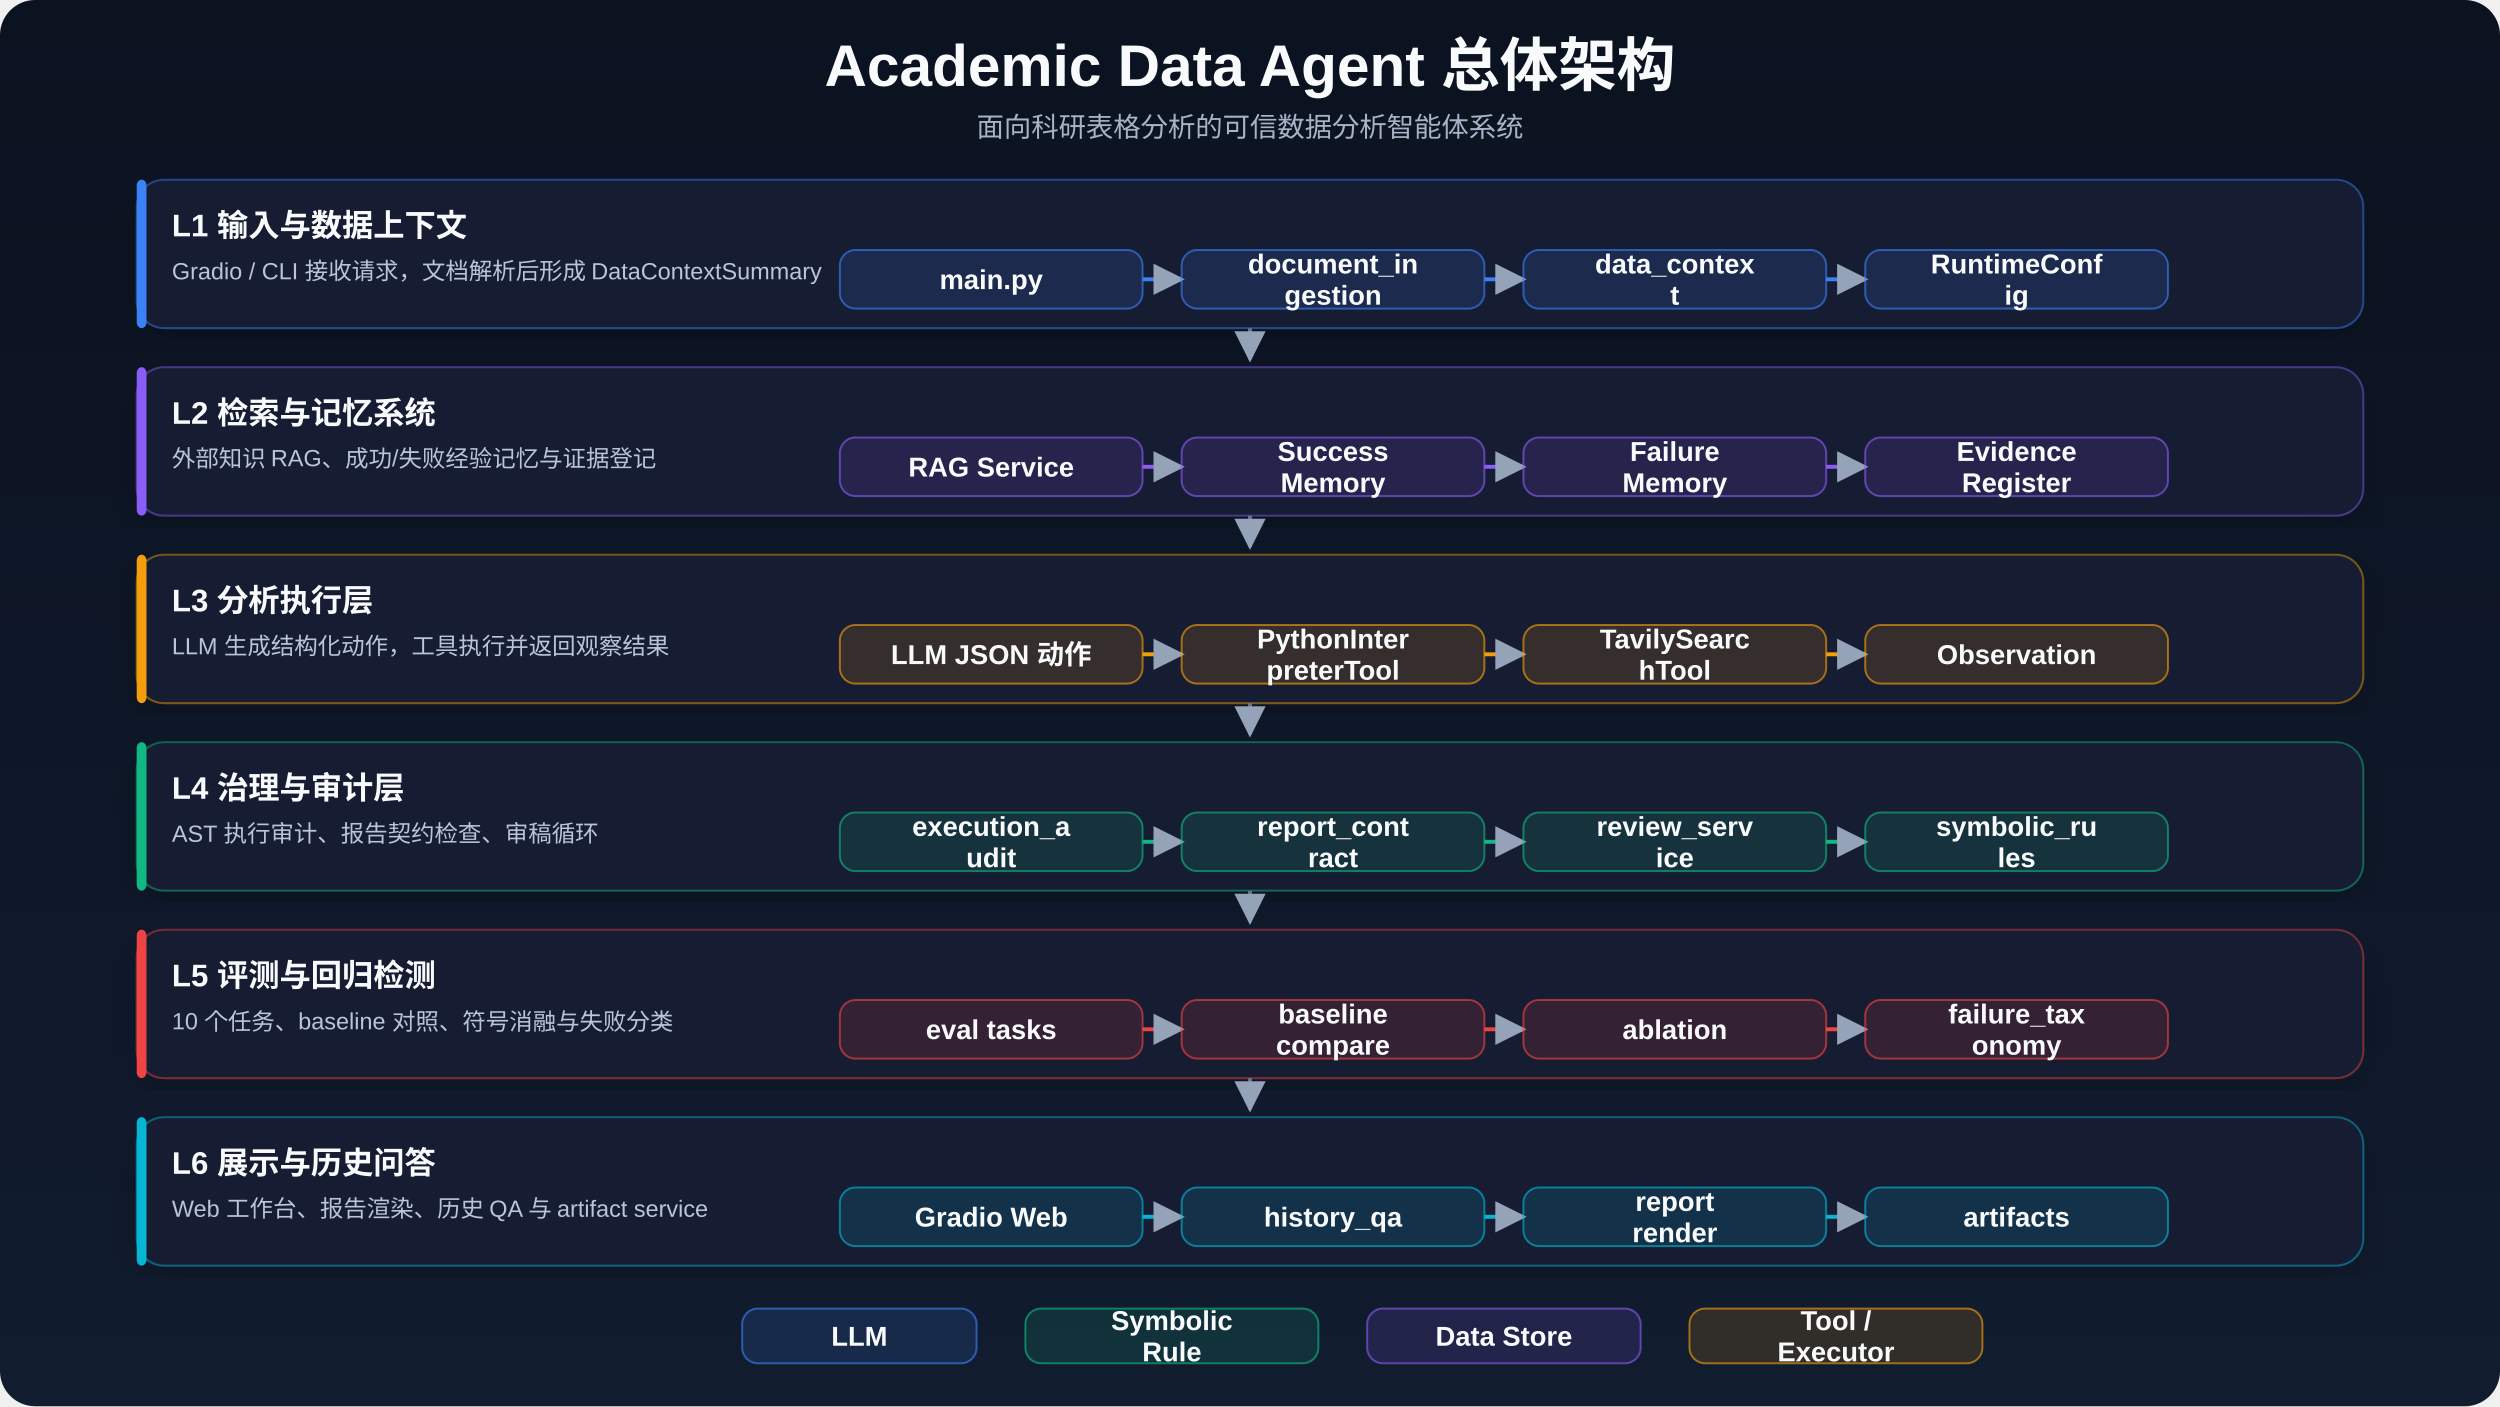
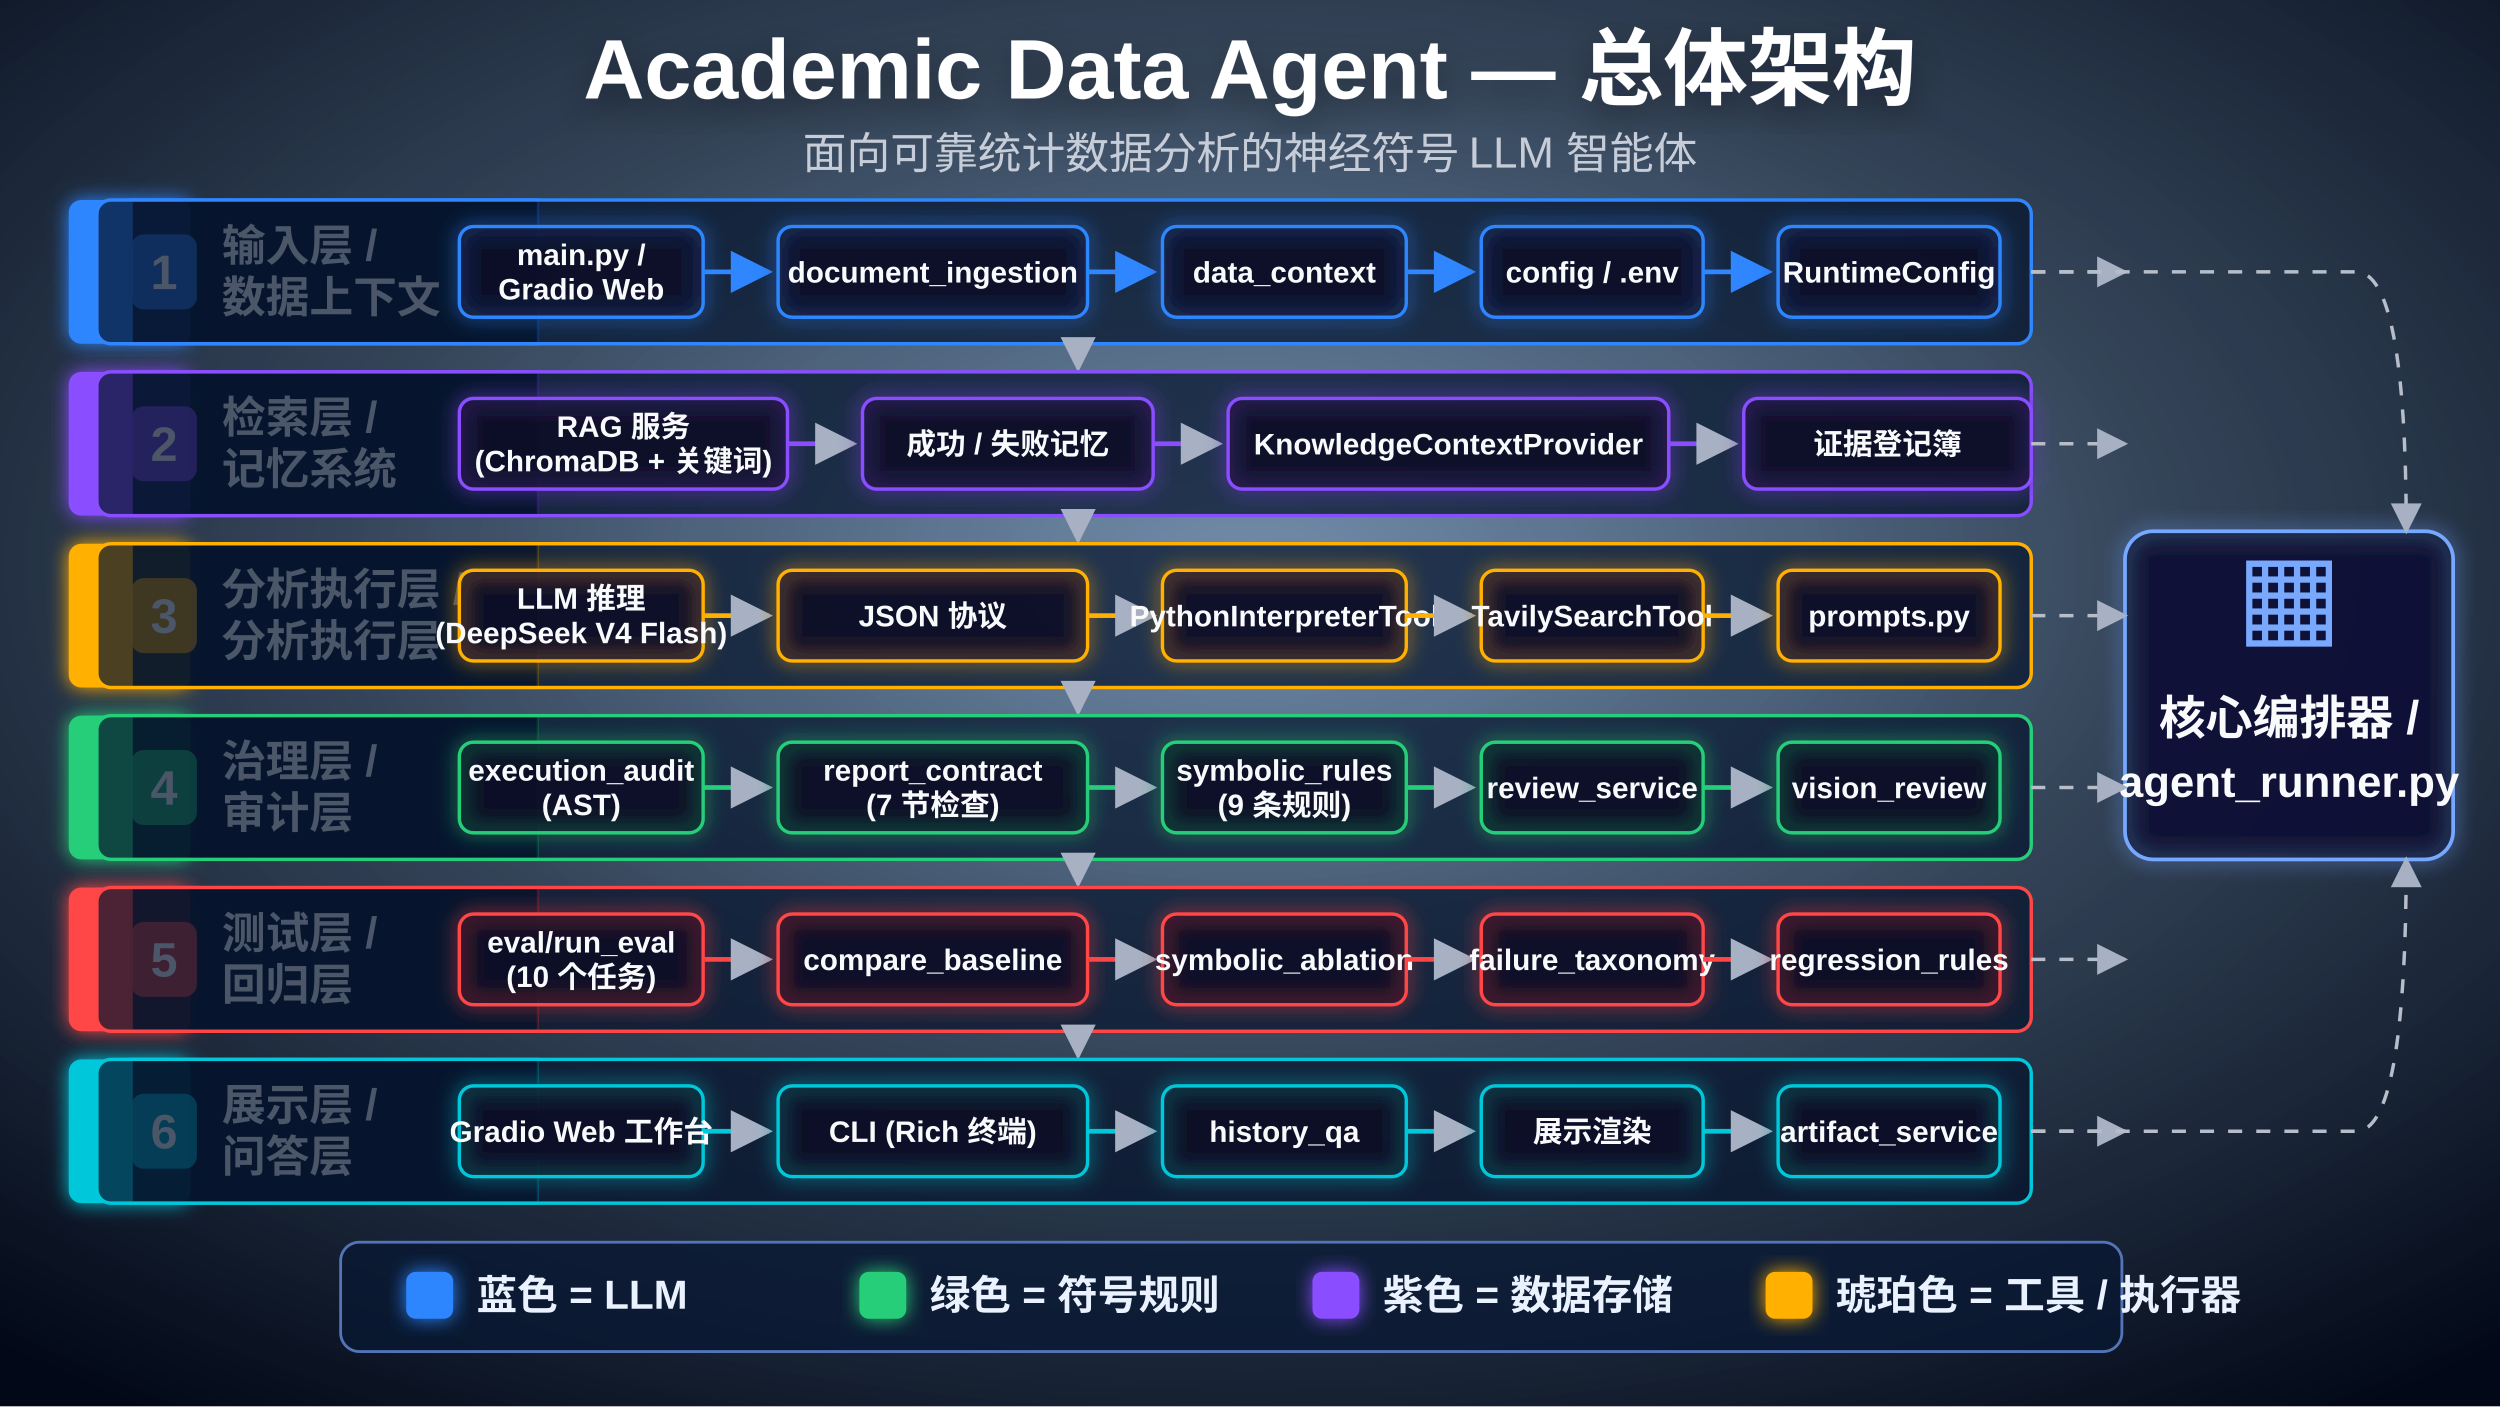
- <svg xmlns="http://www.w3.org/2000/svg" viewBox="0 0 1280 720" font-family="'Segoe UI','Microsoft YaHei',Arial,sans-serif">
+ <svg xmlns="http://www.w3.org/2000/svg" viewBox="0 0 1600 900" font-family="'Segoe UI','Microsoft YaHei',Arial,sans-serif">
  <defs>
-     <linearGradient id="bg" x1="0" y1="0" x2="0" y2="1">
-       <stop offset="0" stop-color="#0B1220" />
-       <stop offset="1" stop-color="#111C2F" />
-     </linearGradient>
-     <filter id="shadow" x="-8%" y="-8%" width="116%" height="116%">
-       <feDropShadow dx="0" dy="8" stdDeviation="10" flood-color="#020617" flood-opacity="0.22" />
+     <radialGradient id="halo" cx="50%" cy="40%" r="75%">
+       <stop offset="0%" stop-color="#0B3A6E" stop-opacity="0.55" />
+       <stop offset="48%" stop-color="#061A33" stop-opacity="0.8" />
+       <stop offset="100%" stop-color="#020817" />
+     </radialGradient>
+     <filter id="softGlow" x="-35%" y="-35%" width="170%" height="170%">
+       <feGaussianBlur stdDeviation="6" result="blur" />
+       <feMerge>
+         <feMergeNode in="blur" />
+         <feMergeNode in="SourceGraphic" />
+       </feMerge>
    </filter>
-     <marker id="arrow" viewBox="0 0 10 10" refX="9" refY="5" markerWidth="8" markerHeight="8" orient="auto">
-       <path d="M0,0 L10,5 L0,10 z" fill="#94A3B8" />
-     </marker>
-     <marker id="arrowBlue" viewBox="0 0 10 10" refX="9" refY="5" markerWidth="8" markerHeight="8" orient="auto">
-       <path d="M0,0 L10,5 L0,10 z" fill="#3B82F6" />
-     </marker>
-     <marker id="arrowGreen" viewBox="0 0 10 10" refX="9" refY="5" markerWidth="8" markerHeight="8" orient="auto">
-       <path d="M0,0 L10,5 L0,10 z" fill="#10B981" />
-     </marker>
-     <marker id="arrowRed" viewBox="0 0 10 10" refX="9" refY="5" markerWidth="8" markerHeight="8" orient="auto">
-       <path d="M0,0 L10,5 L0,10 z" fill="#EF4444" />
+     <filter id="deepShadow" x="-20%" y="-20%" width="140%" height="140%">
+       <feDropShadow dx="0" dy="8" stdDeviation="12" flood-color="#000814" flood-opacity="0.42" />
+     </filter>
+     <marker id="arrowBlue" viewBox="0 0 10 10" refX="9" refY="5" markerWidth="9" markerHeight="9" orient="auto">
+       <path d="M0,0 L10,5 L0,10 z" fill="#2F86FF" />
+     </marker>
+     <marker id="arrowGray" viewBox="0 0 10 10" refX="9" refY="5" markerWidth="9" markerHeight="9" orient="auto">
+       <path d="M0,0 L10,5 L0,10 z" fill="#A7B1C3" />
+     </marker>
+     <marker id="arrowAmber" viewBox="0 0 10 10" refX="9" refY="5" markerWidth="9" markerHeight="9" orient="auto">
+       <path d="M0,0 L10,5 L0,10 z" fill="#FFB000" />
+     </marker>
+     <marker id="arrowGreen" viewBox="0 0 10 10" refX="9" refY="5" markerWidth="9" markerHeight="9" orient="auto">
+       <path d="M0,0 L10,5 L0,10 z" fill="#31D17B" />
+     </marker>
+     <marker id="arrowRed" viewBox="0 0 10 10" refX="9" refY="5" markerWidth="9" markerHeight="9" orient="auto">
+       <path d="M0,0 L10,5 L0,10 z" fill="#FF4949" />
    </marker>
    <style>
-       .title{fill:#F8FAFC;font-size:30px;font-weight:800;letter-spacing:0}
-       .sub{fill:#A8B3C7;font-size:14px}
-       .section{fill:#F8FAFC;font-size:16px;font-weight:800}
-       .label{fill:#F8FAFC;font-size:14px;font-weight:750}
-       .small{fill:#B9C5D8;font-size:12px}
-       .tiny{fill:#9DAAC0;font-size:11px}
-       .code{fill:#C7D2FE;font-size:11px;font-family:'Cascadia Mono','Consolas',monospace}
+       .mono { font-family:'Cascadia Mono','Consolas',monospace; }
+       .muted { fill:#C7D0DF; opacity:.9; }
+       .tiny { fill:#CBD5E1; font-size:18px; }
+       .bullet { fill:#F5F7FA; font-size:20px; }
    </style>
  </defs>
-   <rect width="1280" height="720" rx="18" fill="url(#bg)" />
-   <text class="title" x="640" y="44" text-anchor="middle">Academic Data Agent 总体架构</text>
-   <text class="sub" x="640" y="70" text-anchor="middle">面向科研表格分析的可信数据分析智能体系统</text>
-   <rect x="70" y="92" width="1140" height="76" rx="14" fill="#151F33" stroke="#3B82F6" stroke-opacity="0.45" filter="url(#shadow)" />
-   <rect x="70" y="92" width="5" height="76" rx="3" fill="#3B82F6" />
-   <text class="section" x="88" y="121" fill="#3B82F6">L1 输入与数据上下文</text>
-   <text class="small" x="88" y="143">Gradio / CLI 接收请求，文档解析后形成 DataContextSummary</text>
-   <rect x="430" y="128" width="155" height="30" rx="8" fill="#3B82F6" fill-opacity="0.14" stroke="#3B82F6" stroke-opacity="0.62" />
-   <text class="label" x="507.5" y="148.0" text-anchor="middle">main.py</text>
-   <line x1="585" y1="143.0" x2="605" y2="143.0" stroke="#3B82F6" stroke-width="2" marker-end="url(#arrow)" />
-   <rect x="605" y="128" width="155" height="30" rx="8" fill="#3B82F6" fill-opacity="0.14" stroke="#3B82F6" stroke-opacity="0.62" />
-   <text class="label" x="682.5" y="140.0" text-anchor="middle">document_in</text>
-   <text class="label" x="682.5" y="156.0" text-anchor="middle">gestion</text>
-   <line x1="760" y1="143.0" x2="780" y2="143.0" stroke="#3B82F6" stroke-width="2" marker-end="url(#arrow)" />
-   <rect x="780" y="128" width="155" height="30" rx="8" fill="#3B82F6" fill-opacity="0.14" stroke="#3B82F6" stroke-opacity="0.62" />
-   <text class="label" x="857.5" y="140.0" text-anchor="middle">data_contex</text>
-   <text class="label" x="857.5" y="156.0" text-anchor="middle">t</text>
-   <line x1="935" y1="143.0" x2="955" y2="143.0" stroke="#3B82F6" stroke-width="2" marker-end="url(#arrow)" />
-   <rect x="955" y="128" width="155" height="30" rx="8" fill="#3B82F6" fill-opacity="0.14" stroke="#3B82F6" stroke-opacity="0.62" />
-   <text class="label" x="1032.5" y="140.0" text-anchor="middle">RuntimeConf</text>
-   <text class="label" x="1032.5" y="156.0" text-anchor="middle">ig</text>
-   <line x1="640" y1="168" x2="640" y2="184" stroke="#64748B" stroke-width="2" stroke-dasharray="6 5" marker-end="url(#arrow)" />
-   <rect x="70" y="188" width="1140" height="76" rx="14" fill="#151F33" stroke="#8B5CF6" stroke-opacity="0.45" filter="url(#shadow)" />
-   <rect x="70" y="188" width="5" height="76" rx="3" fill="#8B5CF6" />
-   <text class="section" x="88" y="217" fill="#8B5CF6">L2 检索与记忆系统</text>
-   <text class="small" x="88" y="239">外部知识 RAG、成功/失败经验记忆与证据登记</text>
-   <rect x="430" y="224" width="155" height="30" rx="8" fill="#8B5CF6" fill-opacity="0.14" stroke="#8B5CF6" stroke-opacity="0.62" />
-   <text class="label" x="507.5" y="244.0" text-anchor="middle">RAG Service</text>
-   <line x1="585" y1="239.0" x2="605" y2="239.0" stroke="#8B5CF6" stroke-width="2" marker-end="url(#arrow)" />
-   <rect x="605" y="224" width="155" height="30" rx="8" fill="#8B5CF6" fill-opacity="0.14" stroke="#8B5CF6" stroke-opacity="0.62" />
-   <text class="label" x="682.5" y="236.0" text-anchor="middle">Success</text>
-   <text class="label" x="682.5" y="252.0" text-anchor="middle">Memory</text>
-   <line x1="760" y1="239.0" x2="780" y2="239.0" stroke="#8B5CF6" stroke-width="2" marker-end="url(#arrow)" />
-   <rect x="780" y="224" width="155" height="30" rx="8" fill="#8B5CF6" fill-opacity="0.14" stroke="#8B5CF6" stroke-opacity="0.62" />
-   <text class="label" x="857.5" y="236.0" text-anchor="middle">Failure</text>
-   <text class="label" x="857.5" y="252.0" text-anchor="middle">Memory</text>
-   <line x1="935" y1="239.0" x2="955" y2="239.0" stroke="#8B5CF6" stroke-width="2" marker-end="url(#arrow)" />
-   <rect x="955" y="224" width="155" height="30" rx="8" fill="#8B5CF6" fill-opacity="0.14" stroke="#8B5CF6" stroke-opacity="0.62" />
-   <text class="label" x="1032.5" y="236.0" text-anchor="middle">Evidence</text>
-   <text class="label" x="1032.5" y="252.0" text-anchor="middle">Register</text>
-   <line x1="640" y1="264" x2="640" y2="280" stroke="#64748B" stroke-width="2" stroke-dasharray="6 5" marker-end="url(#arrow)" />
-   <rect x="70" y="284" width="1140" height="76" rx="14" fill="#151F33" stroke="#F59E0B" stroke-opacity="0.45" filter="url(#shadow)" />
-   <rect x="70" y="284" width="5" height="76" rx="3" fill="#F59E0B" />
-   <text class="section" x="88" y="313" fill="#F59E0B">L3 分析执行层</text>
-   <text class="small" x="88" y="335">LLM 生成结构化动作，工具执行并返回观察结果</text>
-   <rect x="430" y="320" width="155" height="30" rx="8" fill="#F59E0B" fill-opacity="0.14" stroke="#F59E0B" stroke-opacity="0.62" />
-   <text class="label" x="507.5" y="340.0" text-anchor="middle">LLM JSON 动作</text>
-   <line x1="585" y1="335.0" x2="605" y2="335.0" stroke="#F59E0B" stroke-width="2" marker-end="url(#arrow)" />
-   <rect x="605" y="320" width="155" height="30" rx="8" fill="#F59E0B" fill-opacity="0.14" stroke="#F59E0B" stroke-opacity="0.62" />
-   <text class="label" x="682.5" y="332.0" text-anchor="middle">PythonInter</text>
-   <text class="label" x="682.5" y="348.0" text-anchor="middle">preterTool</text>
-   <line x1="760" y1="335.0" x2="780" y2="335.0" stroke="#F59E0B" stroke-width="2" marker-end="url(#arrow)" />
-   <rect x="780" y="320" width="155" height="30" rx="8" fill="#F59E0B" fill-opacity="0.14" stroke="#F59E0B" stroke-opacity="0.62" />
-   <text class="label" x="857.5" y="332.0" text-anchor="middle">TavilySearc</text>
-   <text class="label" x="857.5" y="348.0" text-anchor="middle">hTool</text>
-   <line x1="935" y1="335.0" x2="955" y2="335.0" stroke="#F59E0B" stroke-width="2" marker-end="url(#arrow)" />
-   <rect x="955" y="320" width="155" height="30" rx="8" fill="#F59E0B" fill-opacity="0.14" stroke="#F59E0B" stroke-opacity="0.62" />
-   <text class="label" x="1032.5" y="340.0" text-anchor="middle">Observation</text>
-   <line x1="640" y1="360" x2="640" y2="376" stroke="#64748B" stroke-width="2" stroke-dasharray="6 5" marker-end="url(#arrow)" />
-   <rect x="70" y="380" width="1140" height="76" rx="14" fill="#151F33" stroke="#10B981" stroke-opacity="0.45" filter="url(#shadow)" />
-   <rect x="70" y="380" width="5" height="76" rx="3" fill="#10B981" />
-   <text class="section" x="88" y="409" fill="#10B981">L4 治理与审计层</text>
-   <text class="small" x="88" y="431">AST 执行审计、报告契约检查、审稿循环</text>
-   <rect x="430" y="416" width="155" height="30" rx="8" fill="#10B981" fill-opacity="0.14" stroke="#10B981" stroke-opacity="0.62" />
-   <text class="label" x="507.5" y="428.0" text-anchor="middle">execution_a</text>
-   <text class="label" x="507.5" y="444.0" text-anchor="middle">udit</text>
-   <line x1="585" y1="431.0" x2="605" y2="431.0" stroke="#10B981" stroke-width="2" marker-end="url(#arrow)" />
-   <rect x="605" y="416" width="155" height="30" rx="8" fill="#10B981" fill-opacity="0.14" stroke="#10B981" stroke-opacity="0.62" />
-   <text class="label" x="682.5" y="428.0" text-anchor="middle">report_cont</text>
-   <text class="label" x="682.5" y="444.0" text-anchor="middle">ract</text>
-   <line x1="760" y1="431.0" x2="780" y2="431.0" stroke="#10B981" stroke-width="2" marker-end="url(#arrow)" />
-   <rect x="780" y="416" width="155" height="30" rx="8" fill="#10B981" fill-opacity="0.14" stroke="#10B981" stroke-opacity="0.62" />
-   <text class="label" x="857.5" y="428.0" text-anchor="middle">review_serv</text>
-   <text class="label" x="857.5" y="444.0" text-anchor="middle">ice</text>
-   <line x1="935" y1="431.0" x2="955" y2="431.0" stroke="#10B981" stroke-width="2" marker-end="url(#arrow)" />
-   <rect x="955" y="416" width="155" height="30" rx="8" fill="#10B981" fill-opacity="0.14" stroke="#10B981" stroke-opacity="0.62" />
-   <text class="label" x="1032.5" y="428.0" text-anchor="middle">symbolic_ru</text>
-   <text class="label" x="1032.5" y="444.0" text-anchor="middle">les</text>
-   <line x1="640" y1="456" x2="640" y2="472" stroke="#64748B" stroke-width="2" stroke-dasharray="6 5" marker-end="url(#arrow)" />
-   <rect x="70" y="476" width="1140" height="76" rx="14" fill="#151F33" stroke="#EF4444" stroke-opacity="0.45" filter="url(#shadow)" />
-   <rect x="70" y="476" width="5" height="76" rx="3" fill="#EF4444" />
-   <text class="section" x="88" y="505" fill="#EF4444">L5 评测与回归检测</text>
-   <text class="small" x="88" y="527">10 个任务、baseline 对照、符号消融与失败分类</text>
-   <rect x="430" y="512" width="155" height="30" rx="8" fill="#EF4444" fill-opacity="0.14" stroke="#EF4444" stroke-opacity="0.62" />
-   <text class="label" x="507.5" y="532.0" text-anchor="middle">eval tasks</text>
-   <line x1="585" y1="527.0" x2="605" y2="527.0" stroke="#EF4444" stroke-width="2" marker-end="url(#arrow)" />
-   <rect x="605" y="512" width="155" height="30" rx="8" fill="#EF4444" fill-opacity="0.14" stroke="#EF4444" stroke-opacity="0.62" />
-   <text class="label" x="682.5" y="524.0" text-anchor="middle">baseline</text>
-   <text class="label" x="682.5" y="540.0" text-anchor="middle">compare</text>
-   <line x1="760" y1="527.0" x2="780" y2="527.0" stroke="#EF4444" stroke-width="2" marker-end="url(#arrow)" />
-   <rect x="780" y="512" width="155" height="30" rx="8" fill="#EF4444" fill-opacity="0.14" stroke="#EF4444" stroke-opacity="0.62" />
-   <text class="label" x="857.5" y="532.0" text-anchor="middle">ablation</text>
-   <line x1="935" y1="527.0" x2="955" y2="527.0" stroke="#EF4444" stroke-width="2" marker-end="url(#arrow)" />
-   <rect x="955" y="512" width="155" height="30" rx="8" fill="#EF4444" fill-opacity="0.14" stroke="#EF4444" stroke-opacity="0.62" />
-   <text class="label" x="1032.5" y="524.0" text-anchor="middle">failure_tax</text>
-   <text class="label" x="1032.5" y="540.0" text-anchor="middle">onomy</text>
-   <line x1="640" y1="552" x2="640" y2="568" stroke="#64748B" stroke-width="2" stroke-dasharray="6 5" marker-end="url(#arrow)" />
-   <rect x="70" y="572" width="1140" height="76" rx="14" fill="#151F33" stroke="#06B6D4" stroke-opacity="0.45" filter="url(#shadow)" />
-   <rect x="70" y="572" width="5" height="76" rx="3" fill="#06B6D4" />
-   <text class="section" x="88" y="601" fill="#06B6D4">L6 展示与历史问答</text>
-   <text class="small" x="88" y="623">Web 工作台、报告渲染、历史 QA 与 artifact service</text>
-   <rect x="430" y="608" width="155" height="30" rx="8" fill="#06B6D4" fill-opacity="0.14" stroke="#06B6D4" stroke-opacity="0.62" />
-   <text class="label" x="507.5" y="628.0" text-anchor="middle">Gradio Web</text>
-   <line x1="585" y1="623.0" x2="605" y2="623.0" stroke="#06B6D4" stroke-width="2" marker-end="url(#arrow)" />
-   <rect x="605" y="608" width="155" height="30" rx="8" fill="#06B6D4" fill-opacity="0.14" stroke="#06B6D4" stroke-opacity="0.62" />
-   <text class="label" x="682.5" y="628.0" text-anchor="middle">history_qa</text>
-   <line x1="760" y1="623.0" x2="780" y2="623.0" stroke="#06B6D4" stroke-width="2" marker-end="url(#arrow)" />
-   <rect x="780" y="608" width="155" height="30" rx="8" fill="#06B6D4" fill-opacity="0.14" stroke="#06B6D4" stroke-opacity="0.62" />
-   <text class="label" x="857.5" y="620.0" text-anchor="middle">report</text>
-   <text class="label" x="857.5" y="636.0" text-anchor="middle">render</text>
-   <line x1="935" y1="623.0" x2="955" y2="623.0" stroke="#06B6D4" stroke-width="2" marker-end="url(#arrow)" />
-   <rect x="955" y="608" width="155" height="30" rx="8" fill="#06B6D4" fill-opacity="0.14" stroke="#06B6D4" stroke-opacity="0.62" />
-   <text class="label" x="1032.5" y="628.0" text-anchor="middle">artifacts</text>
-   <rect x="380" y="670" width="120" height="28" rx="8" fill="#3B82F6" fill-opacity="0.14" stroke="#3B82F6" stroke-opacity="0.62" />
-   <text class="label" x="440.0" y="689.0" text-anchor="middle">LLM</text>
-   <rect x="525" y="670" width="150" height="28" rx="8" fill="#10B981" fill-opacity="0.14" stroke="#10B981" stroke-opacity="0.62" />
-   <text class="label" x="600.0" y="681.0" text-anchor="middle">Symbolic</text>
-   <text class="label" x="600.0" y="697.0" text-anchor="middle">Rule</text>
-   <rect x="700" y="670" width="140" height="28" rx="8" fill="#8B5CF6" fill-opacity="0.14" stroke="#8B5CF6" stroke-opacity="0.62" />
-   <text class="label" x="770.0" y="689.0" text-anchor="middle">Data Store</text>
-   <rect x="865" y="670" width="150" height="28" rx="8" fill="#F59E0B" fill-opacity="0.14" stroke="#F59E0B" stroke-opacity="0.62" />
-   <text class="label" x="940.0" y="681.0" text-anchor="middle">Tool /</text>
-   <text class="label" x="940.0" y="697.0" text-anchor="middle">Executor</text>
+   <rect width="1600" height="900" fill="url(#halo)" />
+   <text x="800.0" y="63" text-anchor="middle" fill="#FFFFFF" font-size="54" font-weight="900" filter="url(#deepShadow)">Academic Data Agent — 总体架构</text>
+   <text x="800.0" y="108.0" text-anchor="middle" fill="#C7CDD8" font-size="28" font-weight="500">面向可靠统计数据分析的神经符号 LLM 智能体</text>
+   <rect x="44" y="128" width="78" height="92" rx="8" fill="#2F86FF" filter="url(#softGlow)" />
+   <rect x="84" y="128" width="260" height="92" rx="0" fill="#07152B" fill-opacity="0.82" stroke="#2F86FF" stroke-width="2" />
+   <rect x="122" y="128" width="222" height="92" fill="#07152B" fill-opacity="0.82" />
+   <rect x="84" y="150" width="42" height="48" rx="8" fill="#2F86FF" fill-opacity="0.78" />
+   <text x="105" y="185" fill="#FFFFFF" font-size="31" font-weight="900" text-anchor="middle">1</text>
+   <text x="142" y="167" fill="#FFFFFF" font-size="28" font-weight="850" text-anchor="start">输入层 /</text>
+   <text x="142" y="200" fill="#FFFFFF" font-size="28" font-weight="850" text-anchor="start">数据上下文</text>
+   <rect x="62" y="128" width="1238" height="92" rx="9" fill="#06162F" fill-opacity="0.72" stroke="#2F86FF" stroke-width="2.2" />
+   <rect x="294" y="145" width="156" height="58" rx="9" fill="#07182D" fill-opacity="0.72" stroke="#2F86FF" stroke-width="2.2" filter="url(#softGlow)" />
+   <text x="372.0" y="169.63" fill="#F8FAFC" font-size="19" font-weight="650" text-anchor="middle">main.py /</text>
+   <text x="372.0" y="191.67" fill="#F8FAFC" font-size="19" font-weight="650" text-anchor="middle">Gradio Web</text>
+   <line x1="450" y1="174" x2="492" y2="174" stroke="#2F86FF" stroke-width="3" marker-end="url(#arrowBlue)" />
+   <rect x="498" y="145" width="198" height="58" rx="9" fill="#07182D" fill-opacity="0.72" stroke="#2F86FF" stroke-width="2.2" filter="url(#softGlow)" />
+   <text x="597.0" y="180.84" fill="#F8FAFC" font-size="19" font-weight="650" text-anchor="middle">document_ingestion</text>
+   <line x1="696" y1="174" x2="738" y2="174" stroke="#2F86FF" stroke-width="3" marker-end="url(#arrowBlue)" />
+   <rect x="744" y="145" width="156" height="58" rx="9" fill="#07182D" fill-opacity="0.72" stroke="#2F86FF" stroke-width="2.2" filter="url(#softGlow)" />
+   <text x="822.0" y="180.84" fill="#F8FAFC" font-size="19" font-weight="650" text-anchor="middle">data_context</text>
+   <line x1="900" y1="174" x2="942" y2="174" stroke="#2F86FF" stroke-width="3" marker-end="url(#arrowBlue)" />
+   <rect x="948" y="145" width="142" height="58" rx="9" fill="#07182D" fill-opacity="0.72" stroke="#2F86FF" stroke-width="2.2" filter="url(#softGlow)" />
+   <text x="1019.0" y="180.84" fill="#F8FAFC" font-size="19" font-weight="650" text-anchor="middle">config / .env</text>
+   <line x1="1090" y1="174" x2="1132" y2="174" stroke="#2F86FF" stroke-width="3" marker-end="url(#arrowBlue)" />
+   <rect x="1138" y="145" width="142" height="58" rx="9" fill="#07182D" fill-opacity="0.72" stroke="#2F86FF" stroke-width="2.2" filter="url(#softGlow)" />
+   <text x="1209.0" y="180.84" fill="#F8FAFC" font-size="19" font-weight="650" text-anchor="middle">RuntimeConfig</text>
+   <line x1="690" y1="220" x2="690" y2="236" stroke="#AEB7C7" stroke-width="2.5" marker-end="url(#arrowGray)" />
+   <rect x="44" y="238" width="78" height="92" rx="8" fill="#8A4DFF" filter="url(#softGlow)" />
+   <rect x="84" y="238" width="260" height="92" rx="0" fill="#07152B" fill-opacity="0.82" stroke="#8A4DFF" stroke-width="2" />
+   <rect x="122" y="238" width="222" height="92" fill="#07152B" fill-opacity="0.82" />
+   <rect x="84" y="260" width="42" height="48" rx="8" fill="#8A4DFF" fill-opacity="0.78" />
+   <text x="105" y="295" fill="#FFFFFF" font-size="31" font-weight="900" text-anchor="middle">2</text>
+   <text x="142" y="277" fill="#FFFFFF" font-size="28" font-weight="850" text-anchor="start">检索层 /</text>
+   <text x="142" y="310" fill="#FFFFFF" font-size="28" font-weight="850" text-anchor="start">记忆系统</text>
+   <rect x="62" y="238" width="1238" height="92" rx="9" fill="#06162F" fill-opacity="0.72" stroke="#8A4DFF" stroke-width="2.2" />
+   <rect x="294" y="255" width="210" height="58" rx="9" fill="#07182D" fill-opacity="0.72" stroke="#8A4DFF" stroke-width="2.2" filter="url(#softGlow)" />
+   <text x="399.0" y="279.63" fill="#F8FAFC" font-size="19" font-weight="650" text-anchor="middle">RAG 服务</text>
+   <text x="399.0" y="301.67" fill="#F8FAFC" font-size="19" font-weight="650" text-anchor="middle">(ChromaDB + 关键词)</text>
+   <line x1="504" y1="284" x2="546" y2="284" stroke="#8A4DFF" stroke-width="3" marker-end="url(#arrowGray)" />
+   <rect x="552" y="255" width="186" height="58" rx="9" fill="#07182D" fill-opacity="0.72" stroke="#8A4DFF" stroke-width="2.2" filter="url(#softGlow)" />
+   <text x="645.0" y="290.84" fill="#F8FAFC" font-size="19" font-weight="650" text-anchor="middle">成功 / 失败记忆</text>
+   <line x1="738" y1="284" x2="780" y2="284" stroke="#8A4DFF" stroke-width="3" marker-end="url(#arrowGray)" />
+   <rect x="786" y="255" width="282" height="58" rx="9" fill="#07182D" fill-opacity="0.72" stroke="#8A4DFF" stroke-width="2.2" filter="url(#softGlow)" />
+   <text x="927.0" y="290.84" fill="#F8FAFC" font-size="19" font-weight="650" text-anchor="middle">KnowledgeContextProvider</text>
+   <line x1="1068" y1="284" x2="1110" y2="284" stroke="#8A4DFF" stroke-width="3" marker-end="url(#arrowGray)" />
+   <rect x="1116" y="255" width="184" height="58" rx="9" fill="#07182D" fill-opacity="0.72" stroke="#8A4DFF" stroke-width="2.2" filter="url(#softGlow)" />
+   <text x="1208.0" y="290.84" fill="#F8FAFC" font-size="19" font-weight="650" text-anchor="middle">证据登记簿</text>
+   <line x1="690" y1="330" x2="690" y2="346" stroke="#AEB7C7" stroke-width="2.5" marker-end="url(#arrowGray)" />
+   <rect x="44" y="348" width="78" height="92" rx="8" fill="#FFB000" filter="url(#softGlow)" />
+   <rect x="84" y="348" width="260" height="92" rx="0" fill="#07152B" fill-opacity="0.82" stroke="#FFB000" stroke-width="2" />
+   <rect x="122" y="348" width="222" height="92" fill="#07152B" fill-opacity="0.82" />
+   <rect x="84" y="370" width="42" height="48" rx="8" fill="#FFB000" fill-opacity="0.78" />
+   <text x="105" y="405" fill="#FFFFFF" font-size="31" font-weight="900" text-anchor="middle">3</text>
+   <text x="142" y="387" fill="#FFFFFF" font-size="28" font-weight="850" text-anchor="start">分析执行层 /</text>
+   <text x="142" y="420" fill="#FFFFFF" font-size="28" font-weight="850" text-anchor="start">分析执行层</text>
+   <rect x="62" y="348" width="1238" height="92" rx="9" fill="#06162F" fill-opacity="0.72" stroke="#FFB000" stroke-width="2.2" />
+   <rect x="294" y="365" width="156" height="58" rx="9" fill="#07182D" fill-opacity="0.72" stroke="#FFB000" stroke-width="2.2" filter="url(#softGlow)" />
+   <text x="372.0" y="389.63" fill="#F8FAFC" font-size="19" font-weight="650" text-anchor="middle">LLM 推理</text>
+   <text x="372.0" y="411.67" fill="#F8FAFC" font-size="19" font-weight="650" text-anchor="middle">(DeepSeek V4 Flash)</text>
+   <line x1="450" y1="394" x2="492" y2="394" stroke="#FFB000" stroke-width="3" marker-end="url(#arrowGray)" />
+   <rect x="498" y="365" width="198" height="58" rx="9" fill="#07182D" fill-opacity="0.72" stroke="#FFB000" stroke-width="2.2" filter="url(#softGlow)" />
+   <text x="597.0" y="400.84" fill="#F8FAFC" font-size="19" font-weight="650" text-anchor="middle">JSON 协议</text>
+   <line x1="696" y1="394" x2="738" y2="394" stroke="#FFB000" stroke-width="3" marker-end="url(#arrowGray)" />
+   <rect x="744" y="365" width="156" height="58" rx="9" fill="#07182D" fill-opacity="0.72" stroke="#FFB000" stroke-width="2.2" filter="url(#softGlow)" />
+   <text x="822.0" y="400.84" fill="#F8FAFC" font-size="19" font-weight="650" text-anchor="middle">PythonInterpreterTool</text>
+   <line x1="900" y1="394" x2="942" y2="394" stroke="#FFB000" stroke-width="3" marker-end="url(#arrowGray)" />
+   <rect x="948" y="365" width="142" height="58" rx="9" fill="#07182D" fill-opacity="0.72" stroke="#FFB000" stroke-width="2.2" filter="url(#softGlow)" />
+   <text x="1019.0" y="400.84" fill="#F8FAFC" font-size="19" font-weight="650" text-anchor="middle">TavilySearchTool</text>
+   <line x1="1090" y1="394" x2="1132" y2="394" stroke="#FFB000" stroke-width="3" marker-end="url(#arrowGray)" />
+   <rect x="1138" y="365" width="142" height="58" rx="9" fill="#07182D" fill-opacity="0.72" stroke="#FFB000" stroke-width="2.2" filter="url(#softGlow)" />
+   <text x="1209.0" y="400.84" fill="#F8FAFC" font-size="19" font-weight="650" text-anchor="middle">prompts.py</text>
+   <line x1="690" y1="440" x2="690" y2="456" stroke="#AEB7C7" stroke-width="2.5" marker-end="url(#arrowGray)" />
+   <rect x="44" y="458" width="78" height="92" rx="8" fill="#25CE79" filter="url(#softGlow)" />
+   <rect x="84" y="458" width="260" height="92" rx="0" fill="#07152B" fill-opacity="0.82" stroke="#25CE79" stroke-width="2" />
+   <rect x="122" y="458" width="222" height="92" fill="#07152B" fill-opacity="0.82" />
+   <rect x="84" y="480" width="42" height="48" rx="8" fill="#25CE79" fill-opacity="0.78" />
+   <text x="105" y="515" fill="#FFFFFF" font-size="31" font-weight="900" text-anchor="middle">4</text>
+   <text x="142" y="497" fill="#FFFFFF" font-size="28" font-weight="850" text-anchor="start">治理层 /</text>
+   <text x="142" y="530" fill="#FFFFFF" font-size="28" font-weight="850" text-anchor="start">审计层</text>
+   <rect x="62" y="458" width="1238" height="92" rx="9" fill="#06162F" fill-opacity="0.72" stroke="#25CE79" stroke-width="2.2" />
+   <rect x="294" y="475" width="156" height="58" rx="9" fill="#07182D" fill-opacity="0.72" stroke="#25CE79" stroke-width="2.2" filter="url(#softGlow)" />
+   <text x="372.0" y="499.63" fill="#F8FAFC" font-size="19" font-weight="650" text-anchor="middle">execution_audit</text>
+   <text x="372.0" y="521.67" fill="#F8FAFC" font-size="19" font-weight="650" text-anchor="middle">(AST)</text>
+   <line x1="450" y1="504" x2="492" y2="504" stroke="#25CE79" stroke-width="3" marker-end="url(#arrowGray)" />
+   <rect x="498" y="475" width="198" height="58" rx="9" fill="#07182D" fill-opacity="0.72" stroke="#25CE79" stroke-width="2.2" filter="url(#softGlow)" />
+   <text x="597.0" y="499.63" fill="#F8FAFC" font-size="19" font-weight="650" text-anchor="middle">report_contract</text>
+   <text x="597.0" y="521.67" fill="#F8FAFC" font-size="19" font-weight="650" text-anchor="middle">(7 节检查)</text>
+   <line x1="696" y1="504" x2="738" y2="504" stroke="#25CE79" stroke-width="3" marker-end="url(#arrowGray)" />
+   <rect x="744" y="475" width="156" height="58" rx="9" fill="#07182D" fill-opacity="0.72" stroke="#25CE79" stroke-width="2.2" filter="url(#softGlow)" />
+   <text x="822.0" y="499.63" fill="#F8FAFC" font-size="19" font-weight="650" text-anchor="middle">symbolic_rules</text>
+   <text x="822.0" y="521.67" fill="#F8FAFC" font-size="19" font-weight="650" text-anchor="middle">(9 条规则)</text>
+   <line x1="900" y1="504" x2="942" y2="504" stroke="#25CE79" stroke-width="3" marker-end="url(#arrowGray)" />
+   <rect x="948" y="475" width="142" height="58" rx="9" fill="#07182D" fill-opacity="0.72" stroke="#25CE79" stroke-width="2.2" filter="url(#softGlow)" />
+   <text x="1019.0" y="510.84" fill="#F8FAFC" font-size="19" font-weight="650" text-anchor="middle">review_service</text>
+   <line x1="1090" y1="504" x2="1132" y2="504" stroke="#25CE79" stroke-width="3" marker-end="url(#arrowGray)" />
+   <rect x="1138" y="475" width="142" height="58" rx="9" fill="#07182D" fill-opacity="0.72" stroke="#25CE79" stroke-width="2.2" filter="url(#softGlow)" />
+   <text x="1209.0" y="510.84" fill="#F8FAFC" font-size="19" font-weight="650" text-anchor="middle">vision_review</text>
+   <line x1="690" y1="550" x2="690" y2="566" stroke="#AEB7C7" stroke-width="2.5" marker-end="url(#arrowGray)" />
+   <rect x="44" y="568" width="78" height="92" rx="8" fill="#FF4646" filter="url(#softGlow)" />
+   <rect x="84" y="568" width="260" height="92" rx="0" fill="#07152B" fill-opacity="0.82" stroke="#FF4646" stroke-width="2" />
+   <rect x="122" y="568" width="222" height="92" fill="#07152B" fill-opacity="0.82" />
+   <rect x="84" y="590" width="42" height="48" rx="8" fill="#FF4646" fill-opacity="0.78" />
+   <text x="105" y="625" fill="#FFFFFF" font-size="31" font-weight="900" text-anchor="middle">5</text>
+   <text x="142" y="607" fill="#FFFFFF" font-size="28" font-weight="850" text-anchor="start">测试层 /</text>
+   <text x="142" y="640" fill="#FFFFFF" font-size="28" font-weight="850" text-anchor="start">回归层</text>
+   <rect x="62" y="568" width="1238" height="92" rx="9" fill="#06162F" fill-opacity="0.72" stroke="#FF4646" stroke-width="2.2" />
+   <rect x="294" y="585" width="156" height="58" rx="9" fill="#07182D" fill-opacity="0.72" stroke="#FF4646" stroke-width="2.2" filter="url(#softGlow)" />
+   <text x="372.0" y="609.63" fill="#F8FAFC" font-size="19" font-weight="650" text-anchor="middle">eval/run_eval</text>
+   <text x="372.0" y="631.67" fill="#F8FAFC" font-size="19" font-weight="650" text-anchor="middle">(10 个任务)</text>
+   <line x1="450" y1="614" x2="492" y2="614" stroke="#FF4646" stroke-width="3" marker-end="url(#arrowGray)" />
+   <rect x="498" y="585" width="198" height="58" rx="9" fill="#07182D" fill-opacity="0.72" stroke="#FF4646" stroke-width="2.2" filter="url(#softGlow)" />
+   <text x="597.0" y="620.84" fill="#F8FAFC" font-size="19" font-weight="650" text-anchor="middle">compare_baseline</text>
+   <line x1="696" y1="614" x2="738" y2="614" stroke="#FF4646" stroke-width="3" marker-end="url(#arrowGray)" />
+   <rect x="744" y="585" width="156" height="58" rx="9" fill="#07182D" fill-opacity="0.72" stroke="#FF4646" stroke-width="2.2" filter="url(#softGlow)" />
+   <text x="822.0" y="620.84" fill="#F8FAFC" font-size="19" font-weight="650" text-anchor="middle">symbolic_ablation</text>
+   <line x1="900" y1="614" x2="942" y2="614" stroke="#FF4646" stroke-width="3" marker-end="url(#arrowGray)" />
+   <rect x="948" y="585" width="142" height="58" rx="9" fill="#07182D" fill-opacity="0.72" stroke="#FF4646" stroke-width="2.2" filter="url(#softGlow)" />
+   <text x="1019.0" y="620.84" fill="#F8FAFC" font-size="19" font-weight="650" text-anchor="middle">failure_taxonomy</text>
+   <line x1="1090" y1="614" x2="1132" y2="614" stroke="#FF4646" stroke-width="3" marker-end="url(#arrowGray)" />
+   <rect x="1138" y="585" width="142" height="58" rx="9" fill="#07182D" fill-opacity="0.72" stroke="#FF4646" stroke-width="2.2" filter="url(#softGlow)" />
+   <text x="1209.0" y="620.84" fill="#F8FAFC" font-size="19" font-weight="650" text-anchor="middle">regression_rules</text>
+   <line x1="690" y1="660" x2="690" y2="676" stroke="#AEB7C7" stroke-width="2.5" marker-end="url(#arrowGray)" />
+   <rect x="44" y="678" width="78" height="92" rx="8" fill="#00C7D9" filter="url(#softGlow)" />
+   <rect x="84" y="678" width="260" height="92" rx="0" fill="#07152B" fill-opacity="0.82" stroke="#00C7D9" stroke-width="2" />
+   <rect x="122" y="678" width="222" height="92" fill="#07152B" fill-opacity="0.82" />
+   <rect x="84" y="700" width="42" height="48" rx="8" fill="#00C7D9" fill-opacity="0.78" />
+   <text x="105" y="735" fill="#FFFFFF" font-size="31" font-weight="900" text-anchor="middle">6</text>
+   <text x="142" y="717" fill="#FFFFFF" font-size="28" font-weight="850" text-anchor="start">展示层 /</text>
+   <text x="142" y="750" fill="#FFFFFF" font-size="28" font-weight="850" text-anchor="start">问答层</text>
+   <rect x="62" y="678" width="1238" height="92" rx="9" fill="#06162F" fill-opacity="0.72" stroke="#00C7D9" stroke-width="2.2" />
+   <rect x="294" y="695" width="156" height="58" rx="9" fill="#07182D" fill-opacity="0.72" stroke="#00C7D9" stroke-width="2.2" filter="url(#softGlow)" />
+   <text x="372.0" y="730.84" fill="#F8FAFC" font-size="19" font-weight="650" text-anchor="middle">Gradio Web 工作台</text>
+   <line x1="450" y1="724" x2="492" y2="724" stroke="#00C7D9" stroke-width="3" marker-end="url(#arrowGray)" />
+   <rect x="498" y="695" width="198" height="58" rx="9" fill="#07182D" fill-opacity="0.72" stroke="#00C7D9" stroke-width="2.2" filter="url(#softGlow)" />
+   <text x="597.0" y="730.84" fill="#F8FAFC" font-size="19" font-weight="650" text-anchor="middle">CLI (Rich 终端)</text>
+   <line x1="696" y1="724" x2="738" y2="724" stroke="#00C7D9" stroke-width="3" marker-end="url(#arrowGray)" />
+   <rect x="744" y="695" width="156" height="58" rx="9" fill="#07182D" fill-opacity="0.72" stroke="#00C7D9" stroke-width="2.2" filter="url(#softGlow)" />
+   <text x="822.0" y="730.84" fill="#F8FAFC" font-size="19" font-weight="650" text-anchor="middle">history_qa</text>
+   <line x1="900" y1="724" x2="942" y2="724" stroke="#00C7D9" stroke-width="3" marker-end="url(#arrowGray)" />
+   <rect x="948" y="695" width="142" height="58" rx="9" fill="#07182D" fill-opacity="0.72" stroke="#00C7D9" stroke-width="2.2" filter="url(#softGlow)" />
+   <text x="1019.0" y="730.84" fill="#F8FAFC" font-size="19" font-weight="650" text-anchor="middle">展示渲染</text>
+   <line x1="1090" y1="724" x2="1132" y2="724" stroke="#00C7D9" stroke-width="3" marker-end="url(#arrowGray)" />
+   <rect x="1138" y="695" width="142" height="58" rx="9" fill="#07182D" fill-opacity="0.72" stroke="#00C7D9" stroke-width="2.2" filter="url(#softGlow)" />
+   <text x="1209.0" y="730.84" fill="#F8FAFC" font-size="19" font-weight="650" text-anchor="middle">artifact_service</text>
+   <rect x="1360" y="340" width="210" height="210" rx="18" fill="#071832" fill-opacity="0.72" stroke="#76A8FF" stroke-width="2.4" filter="url(#softGlow)" />
+   <text x="1465" y="405" fill="#79A9FF" font-size="72" font-weight="700" text-anchor="middle">▦</text>
+   <text x="1465" y="470" fill="#F8FAFC" font-size="30" font-weight="850" text-anchor="middle">核心编排器 /</text>
+   <text x="1465" y="510" fill="#F8FAFC" font-size="28" font-weight="850" text-anchor="middle">agent_runner.py</text>
+   <line x1="1300" y1="174" x2="1360" y2="174" stroke="#B7BEC9" stroke-width="2.2" stroke-dasharray="9 9" marker-end="url(#arrowGray)" />
+   <line x1="1300" y1="284" x2="1360" y2="284" stroke="#B7BEC9" stroke-width="2.2" stroke-dasharray="9 9" marker-end="url(#arrowGray)" />
+   <line x1="1300" y1="394" x2="1360" y2="394" stroke="#B7BEC9" stroke-width="2.2" stroke-dasharray="9 9" marker-end="url(#arrowGray)" />
+   <line x1="1300" y1="504" x2="1360" y2="504" stroke="#B7BEC9" stroke-width="2.2" stroke-dasharray="9 9" marker-end="url(#arrowGray)" />
+   <line x1="1300" y1="614" x2="1360" y2="614" stroke="#B7BEC9" stroke-width="2.2" stroke-dasharray="9 9" marker-end="url(#arrowGray)" />
+   <line x1="1300" y1="724" x2="1360" y2="724" stroke="#B7BEC9" stroke-width="2.2" stroke-dasharray="9 9" marker-end="url(#arrowGray)" />
+   <path d="M1300 174 H1508 Q1540 174 1540 340" fill="none" stroke="#B7BEC9" stroke-width="2.2" stroke-dasharray="9 9" marker-end="url(#arrowGray)" />
+   <path d="M1300 724 H1508 Q1540 724 1540 550" fill="none" stroke="#B7BEC9" stroke-width="2.2" stroke-dasharray="9 9" marker-end="url(#arrowGray)" />
+   <rect x="218" y="795" width="1140" height="70" rx="12" fill="#071832" fill-opacity="0.72" stroke="#5474B8" stroke-width="1.8" />
+   <rect x="260" y="814" width="30" height="30" rx="6" fill="#2F86FF" filter="url(#softGlow)" />
+   <text x="305" y="838" fill="#EAF2FF" font-size="26" font-weight="650" text-anchor="start">蓝色 = LLM</text>
+   <rect x="550" y="814" width="30" height="30" rx="6" fill="#25CE79" filter="url(#softGlow)" />
+   <text x="595" y="838" fill="#EAF2FF" font-size="26" font-weight="650" text-anchor="start">绿色 = 符号规则</text>
+   <rect x="840" y="814" width="30" height="30" rx="6" fill="#8A4DFF" filter="url(#softGlow)" />
+   <text x="885" y="838" fill="#EAF2FF" font-size="26" font-weight="650" text-anchor="start">紫色 = 数据存储</text>
+   <rect x="1130" y="814" width="30" height="30" rx="6" fill="#FFB000" filter="url(#softGlow)" />
+   <text x="1175" y="838" fill="#EAF2FF" font-size="26" font-weight="650" text-anchor="start">琥珀色 = 工具 / 执行器</text>
</svg>
